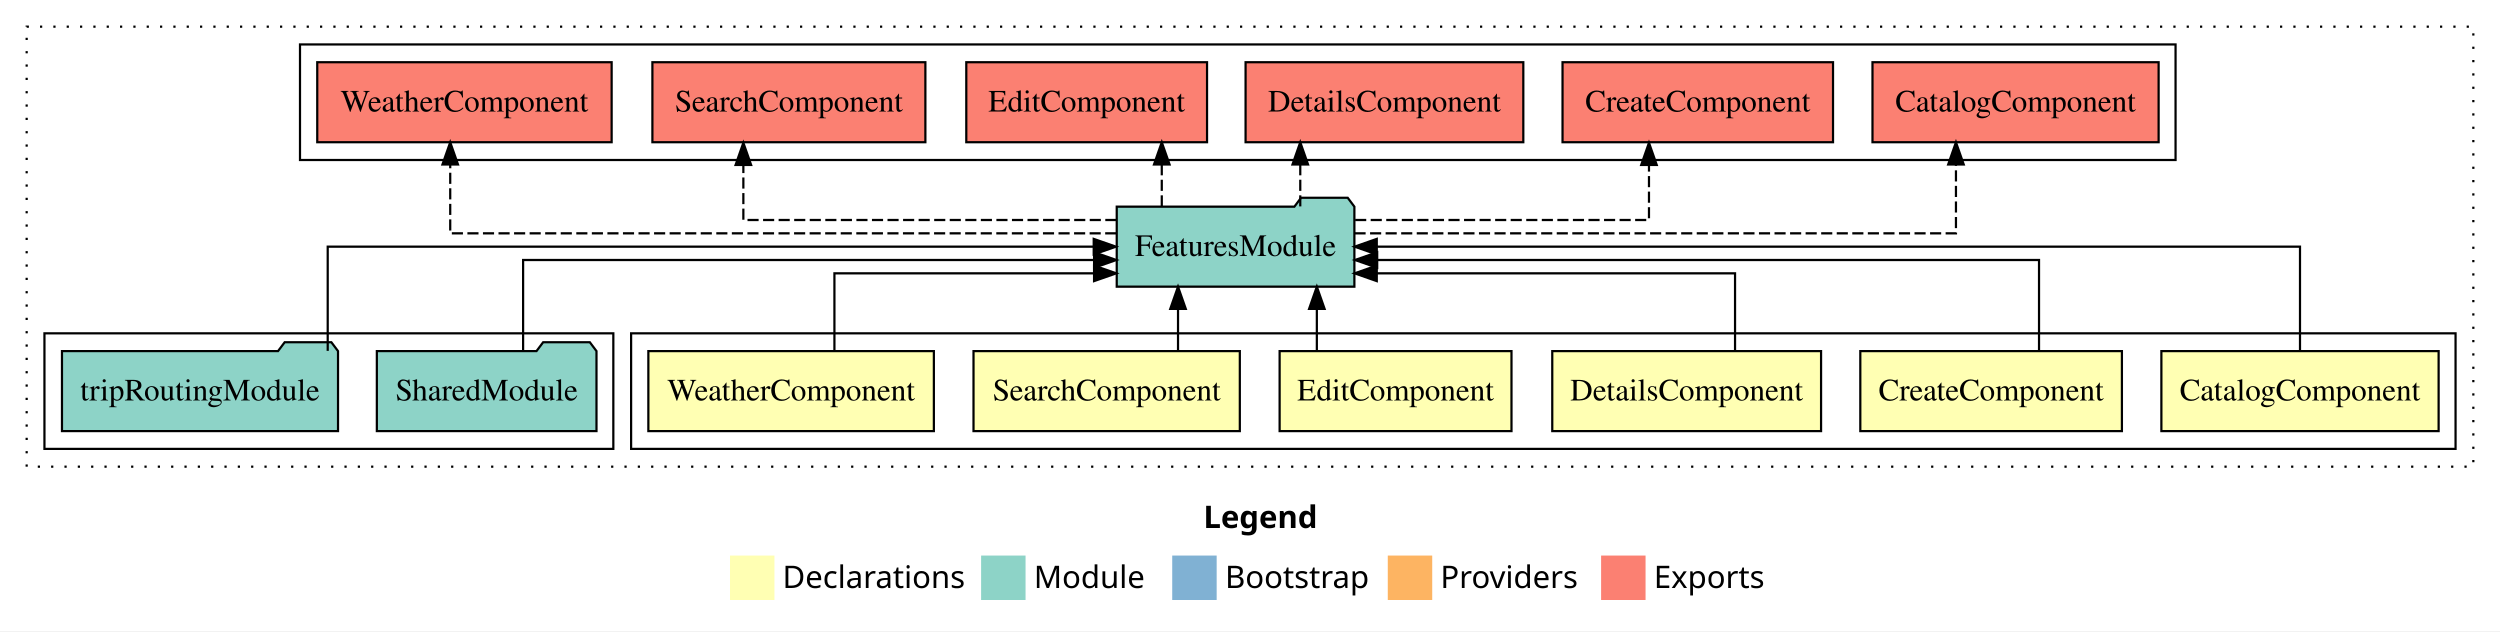
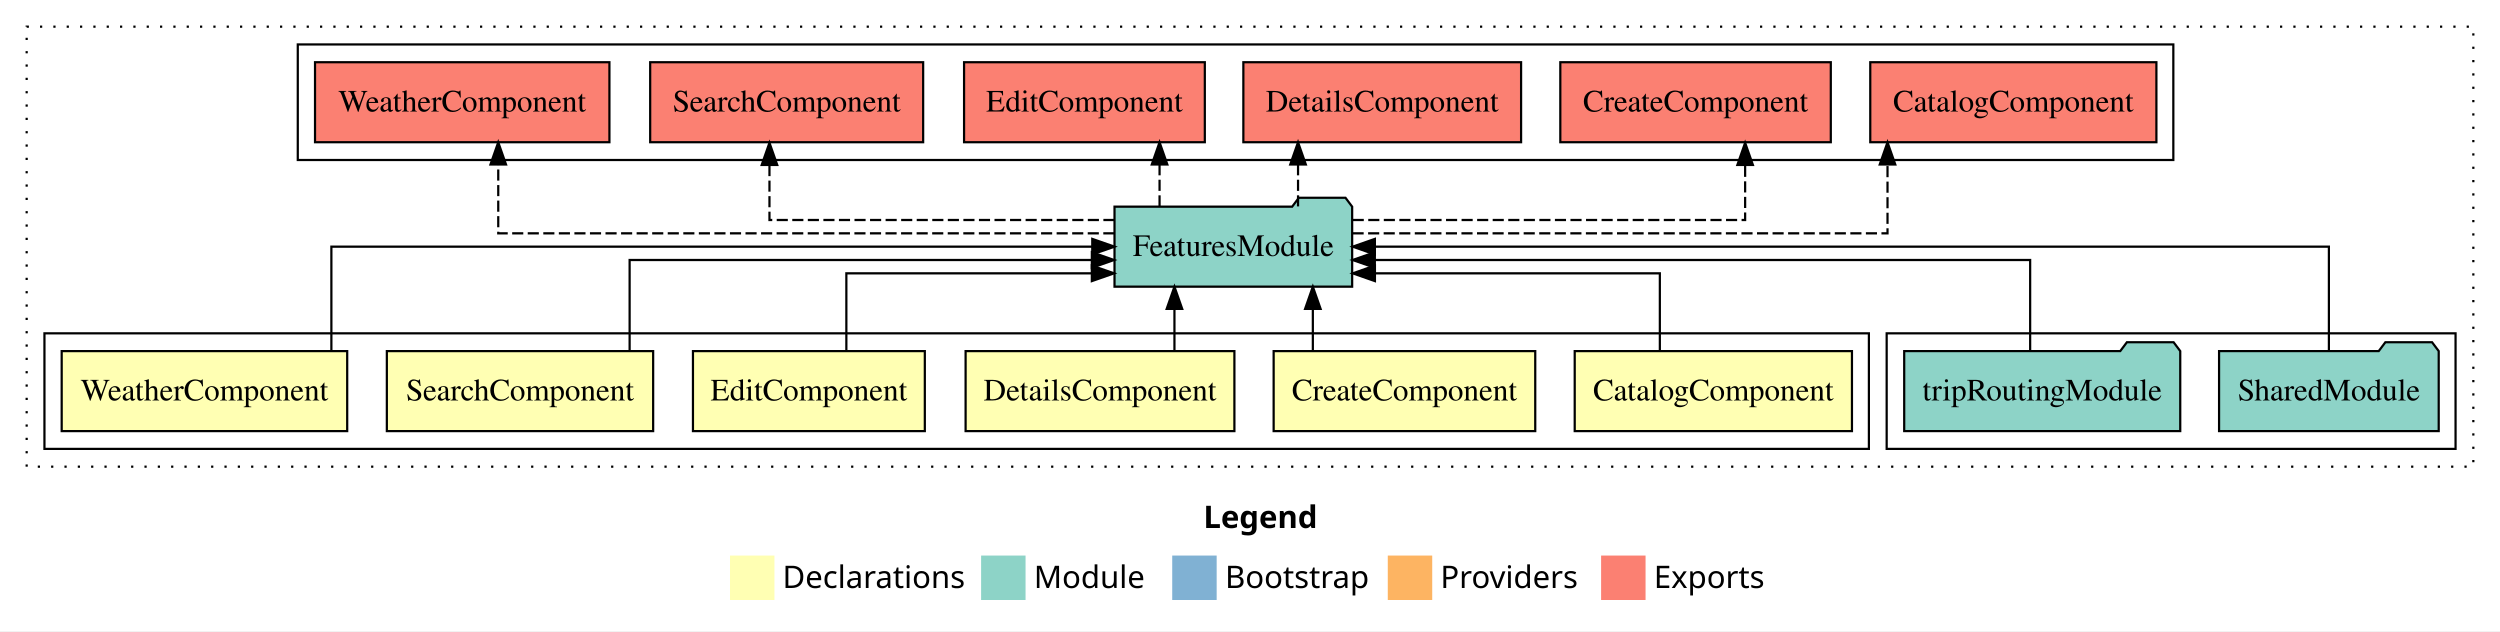
<svg xmlns="http://www.w3.org/2000/svg" width="1125pt" height="284pt" viewBox="0.00 0.00 1125.00 284.00">
  <g id="graph0" class="graph" transform="scale(1 1) rotate(0) translate(4 280)">
    <polygon fill="white" stroke="transparent" points="-4,4 -4,-280 1121,-280 1121,4 -4,4" />
    <text text-anchor="start" x="537.51" y="-42.4" font-family="Times-12" font-weight="bold" font-size="14.00">Legend</text>
    <polygon fill="#ffffb3" stroke="transparent" points="324.5,-10 324.5,-30 344.5,-30 344.5,-10 324.5,-10" />
    <text text-anchor="start" x="348.13" y="-15.4" font-family="Times-12" font-size="14.00">  Declarations</text>
    <polygon fill="#8dd3c7" stroke="transparent" points="437.5,-10 437.5,-30 457.5,-30 457.5,-10 437.5,-10" />
    <text text-anchor="start" x="461.23" y="-15.4" font-family="Times-12" font-size="14.00">  Module</text>
    <polygon fill="#80b1d3" stroke="transparent" points="523.5,-10 523.5,-30 543.5,-30 543.5,-10 523.5,-10" />
    <text text-anchor="start" x="547.28" y="-15.4" font-family="Times-12" font-size="14.00">  Bootstrap</text>
    <polygon fill="#fdb462" stroke="transparent" points="620.5,-10 620.5,-30 640.5,-30 640.5,-10 620.5,-10" />
    <text text-anchor="start" x="644.17" y="-15.4" font-family="Times-12" font-size="14.00">  Providers</text>
    <polygon fill="#fb8072" stroke="transparent" points="716.5,-10 716.5,-30 736.5,-30 736.5,-10 716.5,-10" />
    <text text-anchor="start" x="740.23" y="-15.4" font-family="Times-12" font-size="14.00">  Exports</text>
    <g id="clust1" class="cluster">
      <polygon fill="none" stroke="black" stroke-dasharray="1,5" points="8,-70 8,-268 1109,-268 1109,-70 8,-70" />
    </g>
-     <g id="clust2" class="cluster">
-       <polygon fill="none" stroke="black" points="280,-78 280,-130 1101,-130 1101,-78 280,-78" />
-     </g>
    <g id="clust9" class="cluster">
-       <polygon fill="none" stroke="black" points="16,-78 16,-130 272,-130 272,-78 16,-78" />
+       <polygon fill="none" stroke="black" points="845,-78 845,-130 1101,-130 1101,-78 845,-78" />
    </g>
    <g id="clust10" class="cluster">
-       <polygon fill="none" stroke="black" points="131,-208 131,-260 975,-260 975,-208 131,-208" />
+       <polygon fill="none" stroke="black" points="130,-208 130,-260 974,-260 974,-208 130,-208" />
+     </g>
+     <g id="clust2" class="cluster">
+       <polygon fill="none" stroke="black" points="16,-78 16,-130 837,-130 837,-78 16,-78" />
    </g>
    <g id="node1" class="node">
-       <polygon fill="#ffffb3" stroke="black" points="1093.38,-122 968.62,-122 968.62,-86 1093.38,-86 1093.38,-122" />
-       <text text-anchor="middle" x="1031" y="-99.8" font-family="Times,serif" font-size="14.00">CatalogComponent</text>
+       <polygon fill="#ffffb3" stroke="black" points="829.38,-122 704.62,-122 704.62,-86 829.38,-86 829.38,-122" />
+       <text text-anchor="middle" x="767" y="-99.8" font-family="Times,serif" font-size="14.00">CatalogComponent</text>
    </g>
    <g id="node7" class="node">
-       <polygon fill="#8dd3c7" stroke="black" points="605.47,-187 602.47,-191 581.47,-191 578.47,-187 498.53,-187 498.53,-151 605.47,-151 605.47,-187" />
-       <text text-anchor="middle" x="552" y="-164.8" font-family="Times,serif" font-size="14.00">FeaturesModule</text>
+       <polygon fill="#8dd3c7" stroke="black" points="604.47,-187 601.47,-191 580.47,-191 577.47,-187 497.53,-187 497.53,-151 604.47,-151 604.47,-187" />
+       <text text-anchor="middle" x="551" y="-164.8" font-family="Times,serif" font-size="14.00">FeaturesModule</text>
    </g>
    <g id="edge1" class="edge">
-       <path fill="none" stroke="black" d="M1031,-122.11C1031,-141.34 1031,-169 1031,-169 1031,-169 615.55,-169 615.55,-169" />
-       <polygon fill="black" stroke="black" points="615.55,-165.5 605.55,-169 615.55,-172.5 615.55,-165.5" />
+       <path fill="none" stroke="black" d="M742.93,-122.24C742.93,-137.57 742.93,-157 742.93,-157 742.93,-157 614.72,-157 614.72,-157" />
+       <polygon fill="black" stroke="black" points="614.72,-153.5 604.72,-157 614.72,-160.5 614.72,-153.5" />
    </g>
    <g id="node2" class="node">
-       <polygon fill="#ffffb3" stroke="black" points="950.86,-122 833.14,-122 833.14,-86 950.86,-86 950.86,-122" />
-       <text text-anchor="middle" x="892" y="-99.8" font-family="Times,serif" font-size="14.00">CreateComponent</text>
+       <polygon fill="#ffffb3" stroke="black" points="686.86,-122 569.14,-122 569.14,-86 686.86,-86 686.86,-122" />
+       <text text-anchor="middle" x="628" y="-99.8" font-family="Times,serif" font-size="14.00">CreateComponent</text>
    </g>
    <g id="edge2" class="edge">
-       <path fill="none" stroke="black" d="M913.56,-122.02C913.56,-139.37 913.56,-163 913.56,-163 913.56,-163 615.74,-163 615.74,-163" />
-       <polygon fill="black" stroke="black" points="615.74,-159.5 605.74,-163 615.74,-166.5 615.74,-159.5" />
+       <path fill="none" stroke="black" d="M586.78,-122.11C586.78,-122.11 586.78,-140.99 586.78,-140.99" />
+       <polygon fill="black" stroke="black" points="583.28,-140.99 586.78,-150.99 590.28,-140.99 583.28,-140.99" />
    </g>
    <g id="node3" class="node">
-       <polygon fill="#ffffb3" stroke="black" points="815.48,-122 694.52,-122 694.52,-86 815.48,-86 815.48,-122" />
-       <text text-anchor="middle" x="755" y="-99.8" font-family="Times,serif" font-size="14.00">DetailsComponent</text>
+       <polygon fill="#ffffb3" stroke="black" points="551.48,-122 430.52,-122 430.52,-86 551.48,-86 551.48,-122" />
+       <text text-anchor="middle" x="491" y="-99.8" font-family="Times,serif" font-size="14.00">DetailsComponent</text>
    </g>
    <g id="edge3" class="edge">
-       <path fill="none" stroke="black" d="M776.77,-122.24C776.77,-137.57 776.77,-157 776.77,-157 776.77,-157 615.55,-157 615.55,-157" />
-       <polygon fill="black" stroke="black" points="615.55,-153.5 605.55,-157 615.55,-160.5 615.55,-153.5" />
+       <path fill="none" stroke="black" d="M524.5,-122.11C524.5,-122.11 524.5,-140.99 524.5,-140.99" />
+       <polygon fill="black" stroke="black" points="521,-140.99 524.5,-150.99 528,-140.99 521,-140.99" />
    </g>
    <g id="node4" class="node">
-       <polygon fill="#ffffb3" stroke="black" points="676.17,-122 571.83,-122 571.83,-86 676.17,-86 676.17,-122" />
-       <text text-anchor="middle" x="624" y="-99.8" font-family="Times,serif" font-size="14.00">EditComponent</text>
+       <polygon fill="#ffffb3" stroke="black" points="412.17,-122 307.83,-122 307.83,-86 412.17,-86 412.17,-122" />
+       <text text-anchor="middle" x="360" y="-99.8" font-family="Times,serif" font-size="14.00">EditComponent</text>
    </g>
    <g id="edge4" class="edge">
-       <path fill="none" stroke="black" d="M588.58,-122.11C588.58,-122.11 588.58,-140.99 588.58,-140.99" />
-       <polygon fill="black" stroke="black" points="585.08,-140.99 588.58,-150.99 592.08,-140.99 585.08,-140.99" />
+       <path fill="none" stroke="black" d="M376.86,-122.24C376.86,-137.57 376.86,-157 376.86,-157 376.86,-157 487.33,-157 487.33,-157" />
+       <polygon fill="black" stroke="black" points="487.33,-160.5 497.33,-157 487.33,-153.5 487.33,-160.5" />
    </g>
    <g id="node5" class="node">
-       <polygon fill="#ffffb3" stroke="black" points="553.92,-122 434.08,-122 434.08,-86 553.92,-86 553.92,-122" />
-       <text text-anchor="middle" x="494" y="-99.8" font-family="Times,serif" font-size="14.00">SearchComponent</text>
+       <polygon fill="#ffffb3" stroke="black" points="289.92,-122 170.08,-122 170.08,-86 289.92,-86 289.92,-122" />
+       <text text-anchor="middle" x="230" y="-99.8" font-family="Times,serif" font-size="14.00">SearchComponent</text>
    </g>
    <g id="edge5" class="edge">
-       <path fill="none" stroke="black" d="M526.11,-122.11C526.11,-122.11 526.11,-140.99 526.11,-140.99" />
-       <polygon fill="black" stroke="black" points="522.61,-140.99 526.11,-150.99 529.61,-140.99 522.61,-140.99" />
+       <path fill="none" stroke="black" d="M279.33,-122.02C279.33,-139.37 279.33,-163 279.33,-163 279.33,-163 487.33,-163 487.33,-163" />
+       <polygon fill="black" stroke="black" points="487.33,-166.5 497.33,-163 487.33,-159.5 487.33,-166.5" />
    </g>
    <g id="node6" class="node">
-       <polygon fill="#ffffb3" stroke="black" points="416.24,-122 287.76,-122 287.76,-86 416.24,-86 416.24,-122" />
-       <text text-anchor="middle" x="352" y="-99.8" font-family="Times,serif" font-size="14.00">WeatherComponent</text>
+       <polygon fill="#ffffb3" stroke="black" points="152.24,-122 23.76,-122 23.76,-86 152.24,-86 152.24,-122" />
+       <text text-anchor="middle" x="88" y="-99.8" font-family="Times,serif" font-size="14.00">WeatherComponent</text>
    </g>
    <g id="edge6" class="edge">
-       <path fill="none" stroke="black" d="M371.49,-122.24C371.49,-137.57 371.49,-157 371.49,-157 371.49,-157 488.33,-157 488.33,-157" />
-       <polygon fill="black" stroke="black" points="488.33,-160.5 498.33,-157 488.33,-153.5 488.33,-160.5" />
+       <path fill="none" stroke="black" d="M145.12,-122.11C145.12,-141.34 145.12,-169 145.12,-169 145.12,-169 487.52,-169 487.52,-169" />
+       <polygon fill="black" stroke="black" points="487.52,-172.5 497.52,-169 487.52,-165.5 487.52,-172.5" />
    </g>
    <g id="node10" class="node">
-       <polygon fill="#fb8072" stroke="black" points="967.38,-252 838.62,-252 838.62,-216 967.38,-216 967.38,-252" />
-       <text text-anchor="middle" x="903" y="-229.8" font-family="Times,serif" font-size="14.00">CatalogComponent </text>
+       <polygon fill="#fb8072" stroke="black" points="966.38,-252 837.62,-252 837.62,-216 966.38,-216 966.38,-252" />
+       <text text-anchor="middle" x="902" y="-229.8" font-family="Times,serif" font-size="14.00">CatalogComponent </text>
    </g>
    <g id="edge9" class="edge">
-       <path fill="none" stroke="black" stroke-dasharray="5,2" d="M605.53,-175C697.61,-175 876.18,-175 876.18,-175 876.18,-175 876.18,-205.98 876.18,-205.98" />
-       <polygon fill="black" stroke="black" points="872.68,-205.98 876.18,-215.98 879.68,-205.98 872.68,-205.98" />
+       <path fill="none" stroke="black" stroke-dasharray="5,2" d="M604.65,-175C689.56,-175 845.38,-175 845.38,-175 845.38,-175 845.38,-205.98 845.38,-205.98" />
+       <polygon fill="black" stroke="black" points="841.88,-205.98 845.38,-215.98 848.88,-205.98 841.88,-205.98" />
    </g>
    <g id="node11" class="node">
-       <polygon fill="#fb8072" stroke="black" points="820.86,-252 699.14,-252 699.14,-216 820.86,-216 820.86,-252" />
-       <text text-anchor="middle" x="760" y="-229.8" font-family="Times,serif" font-size="14.00">CreateComponent </text>
+       <polygon fill="#fb8072" stroke="black" points="819.86,-252 698.14,-252 698.14,-216 819.86,-216 819.86,-252" />
+       <text text-anchor="middle" x="759" y="-229.8" font-family="Times,serif" font-size="14.00">CreateComponent </text>
    </g>
    <g id="edge10" class="edge">
-       <path fill="none" stroke="black" stroke-dasharray="5,2" d="M605.81,-181C660.76,-181 738.04,-181 738.04,-181 738.04,-181 738.04,-205.76 738.04,-205.76" />
-       <polygon fill="black" stroke="black" points="734.54,-205.76 738.04,-215.76 741.54,-205.76 734.54,-205.76" />
+       <path fill="none" stroke="black" stroke-dasharray="5,2" d="M604.71,-181C672.76,-181 781.31,-181 781.31,-181 781.31,-181 781.31,-205.76 781.31,-205.76" />
+       <polygon fill="black" stroke="black" points="777.81,-205.76 781.31,-215.76 784.81,-205.76 777.81,-205.76" />
    </g>
    <g id="node12" class="node">
-       <polygon fill="#fb8072" stroke="black" points="681.49,-252 556.51,-252 556.51,-216 681.49,-216 681.49,-252" />
-       <text text-anchor="middle" x="619" y="-229.8" font-family="Times,serif" font-size="14.00">DetailsComponent </text>
+       <polygon fill="#fb8072" stroke="black" points="680.49,-252 555.51,-252 555.51,-216 680.49,-216 680.49,-252" />
+       <text text-anchor="middle" x="618" y="-229.8" font-family="Times,serif" font-size="14.00">DetailsComponent </text>
    </g>
    <g id="edge11" class="edge">
-       <path fill="none" stroke="black" stroke-dasharray="5,2" d="M581.12,-187.11C581.12,-187.11 581.12,-205.99 581.12,-205.99" />
-       <polygon fill="black" stroke="black" points="577.62,-205.99 581.12,-215.99 584.62,-205.99 577.62,-205.99" />
+       <path fill="none" stroke="black" stroke-dasharray="5,2" d="M580.12,-187.11C580.12,-187.11 580.12,-205.99 580.12,-205.99" />
+       <polygon fill="black" stroke="black" points="576.62,-205.99 580.12,-215.99 583.62,-205.99 576.62,-205.99" />
    </g>
    <g id="node13" class="node">
-       <polygon fill="#fb8072" stroke="black" points="539.17,-252 430.83,-252 430.83,-216 539.17,-216 539.17,-252" />
-       <text text-anchor="middle" x="485" y="-229.8" font-family="Times,serif" font-size="14.00">EditComponent </text>
+       <polygon fill="#fb8072" stroke="black" points="538.17,-252 429.83,-252 429.83,-216 538.17,-216 538.17,-252" />
+       <text text-anchor="middle" x="484" y="-229.8" font-family="Times,serif" font-size="14.00">EditComponent </text>
    </g>
    <g id="edge12" class="edge">
-       <path fill="none" stroke="black" stroke-dasharray="5,2" d="M518.8,-187.11C518.8,-187.11 518.8,-205.99 518.8,-205.99" />
-       <polygon fill="black" stroke="black" points="515.3,-205.99 518.8,-215.99 522.3,-205.99 515.3,-205.99" />
+       <path fill="none" stroke="black" stroke-dasharray="5,2" d="M517.8,-187.11C517.8,-187.11 517.8,-205.99 517.8,-205.99" />
+       <polygon fill="black" stroke="black" points="514.3,-205.99 517.8,-215.99 521.3,-205.99 514.3,-205.99" />
    </g>
    <g id="node14" class="node">
-       <polygon fill="#fb8072" stroke="black" points="412.42,-252 289.58,-252 289.58,-216 412.42,-216 412.42,-252" />
-       <text text-anchor="middle" x="351" y="-229.8" font-family="Times,serif" font-size="14.00">SearchComponent </text>
+       <polygon fill="#fb8072" stroke="black" points="411.42,-252 288.58,-252 288.58,-216 411.42,-216 411.42,-252" />
+       <text text-anchor="middle" x="350" y="-229.8" font-family="Times,serif" font-size="14.00">SearchComponent </text>
    </g>
    <g id="edge13" class="edge">
-       <path fill="none" stroke="black" stroke-dasharray="5,2" d="M498.38,-181C432.83,-181 330.51,-181 330.51,-181 330.51,-181 330.51,-205.76 330.51,-205.76" />
-       <polygon fill="black" stroke="black" points="327.01,-205.76 330.51,-215.76 334.01,-205.76 327.01,-205.76" />
+       <path fill="none" stroke="black" stroke-dasharray="5,2" d="M497.52,-181C435.67,-181 342.26,-181 342.26,-181 342.26,-181 342.26,-205.76 342.26,-205.76" />
+       <polygon fill="black" stroke="black" points="338.76,-205.76 342.26,-215.76 345.76,-205.76 338.76,-205.76" />
    </g>
    <g id="node15" class="node">
-       <polygon fill="#fb8072" stroke="black" points="271.24,-252 138.76,-252 138.76,-216 271.24,-216 271.24,-252" />
-       <text text-anchor="middle" x="205" y="-229.8" font-family="Times,serif" font-size="14.00">WeatherComponent </text>
+       <polygon fill="#fb8072" stroke="black" points="270.24,-252 137.76,-252 137.76,-216 270.24,-216 270.24,-252" />
+       <text text-anchor="middle" x="204" y="-229.8" font-family="Times,serif" font-size="14.00">WeatherComponent </text>
    </g>
    <g id="edge14" class="edge">
-       <path fill="none" stroke="black" stroke-dasharray="5,2" d="M498.33,-175C399.46,-175 198.6,-175 198.6,-175 198.6,-175 198.6,-205.98 198.6,-205.98" />
-       <polygon fill="black" stroke="black" points="195.1,-205.98 198.6,-215.98 202.1,-205.98 195.1,-205.98" />
+       <path fill="none" stroke="black" stroke-dasharray="5,2" d="M497.48,-175C403.86,-175 220.21,-175 220.21,-175 220.21,-175 220.21,-205.98 220.21,-205.98" />
+       <polygon fill="black" stroke="black" points="216.71,-205.98 220.21,-215.98 223.71,-205.98 216.71,-205.98" />
    </g>
    <g id="node8" class="node">
-       <polygon fill="#8dd3c7" stroke="black" points="264.42,-122 261.42,-126 240.42,-126 237.42,-122 165.58,-122 165.58,-86 264.42,-86 264.42,-122" />
-       <text text-anchor="middle" x="215" y="-99.8" font-family="Times,serif" font-size="14.00">SharedModule</text>
+       <polygon fill="#8dd3c7" stroke="black" points="1093.42,-122 1090.42,-126 1069.42,-126 1066.42,-122 994.58,-122 994.58,-86 1093.42,-86 1093.42,-122" />
+       <text text-anchor="middle" x="1044" y="-99.8" font-family="Times,serif" font-size="14.00">SharedModule</text>
    </g>
    <g id="edge7" class="edge">
-       <path fill="none" stroke="black" d="M231.4,-122.02C231.4,-139.37 231.4,-163 231.4,-163 231.4,-163 488.34,-163 488.34,-163" />
-       <polygon fill="black" stroke="black" points="488.34,-166.5 498.34,-163 488.34,-159.5 488.34,-166.5" />
+       <path fill="none" stroke="black" d="M1044,-122.11C1044,-141.34 1044,-169 1044,-169 1044,-169 614.7,-169 614.7,-169" />
+       <polygon fill="black" stroke="black" points="614.7,-165.5 604.7,-169 614.7,-172.5 614.7,-165.5" />
    </g>
    <g id="node9" class="node">
-       <polygon fill="#8dd3c7" stroke="black" points="148.11,-122 145.11,-126 124.11,-126 121.11,-122 23.89,-122 23.89,-86 148.11,-86 148.11,-122" />
-       <text text-anchor="middle" x="86" y="-99.8" font-family="Times,serif" font-size="14.00">tripRoutingModule</text>
+       <polygon fill="#8dd3c7" stroke="black" points="977.11,-122 974.11,-126 953.11,-126 950.11,-122 852.89,-122 852.89,-86 977.11,-86 977.11,-122" />
+       <text text-anchor="middle" x="915" y="-99.8" font-family="Times,serif" font-size="14.00">tripRoutingModule</text>
    </g>
    <g id="edge8" class="edge">
-       <path fill="none" stroke="black" d="M143.47,-122.11C143.47,-141.34 143.47,-169 143.47,-169 143.47,-169 488.17,-169 488.17,-169" />
-       <polygon fill="black" stroke="black" points="488.17,-172.5 498.17,-169 488.17,-165.5 488.17,-172.5" />
+       <path fill="none" stroke="black" d="M909.57,-122.02C909.57,-139.37 909.57,-163 909.57,-163 909.57,-163 614.68,-163 614.68,-163" />
+       <polygon fill="black" stroke="black" points="614.68,-159.5 604.68,-163 614.68,-166.5 614.68,-159.5" />
    </g>
  </g>
</svg>
